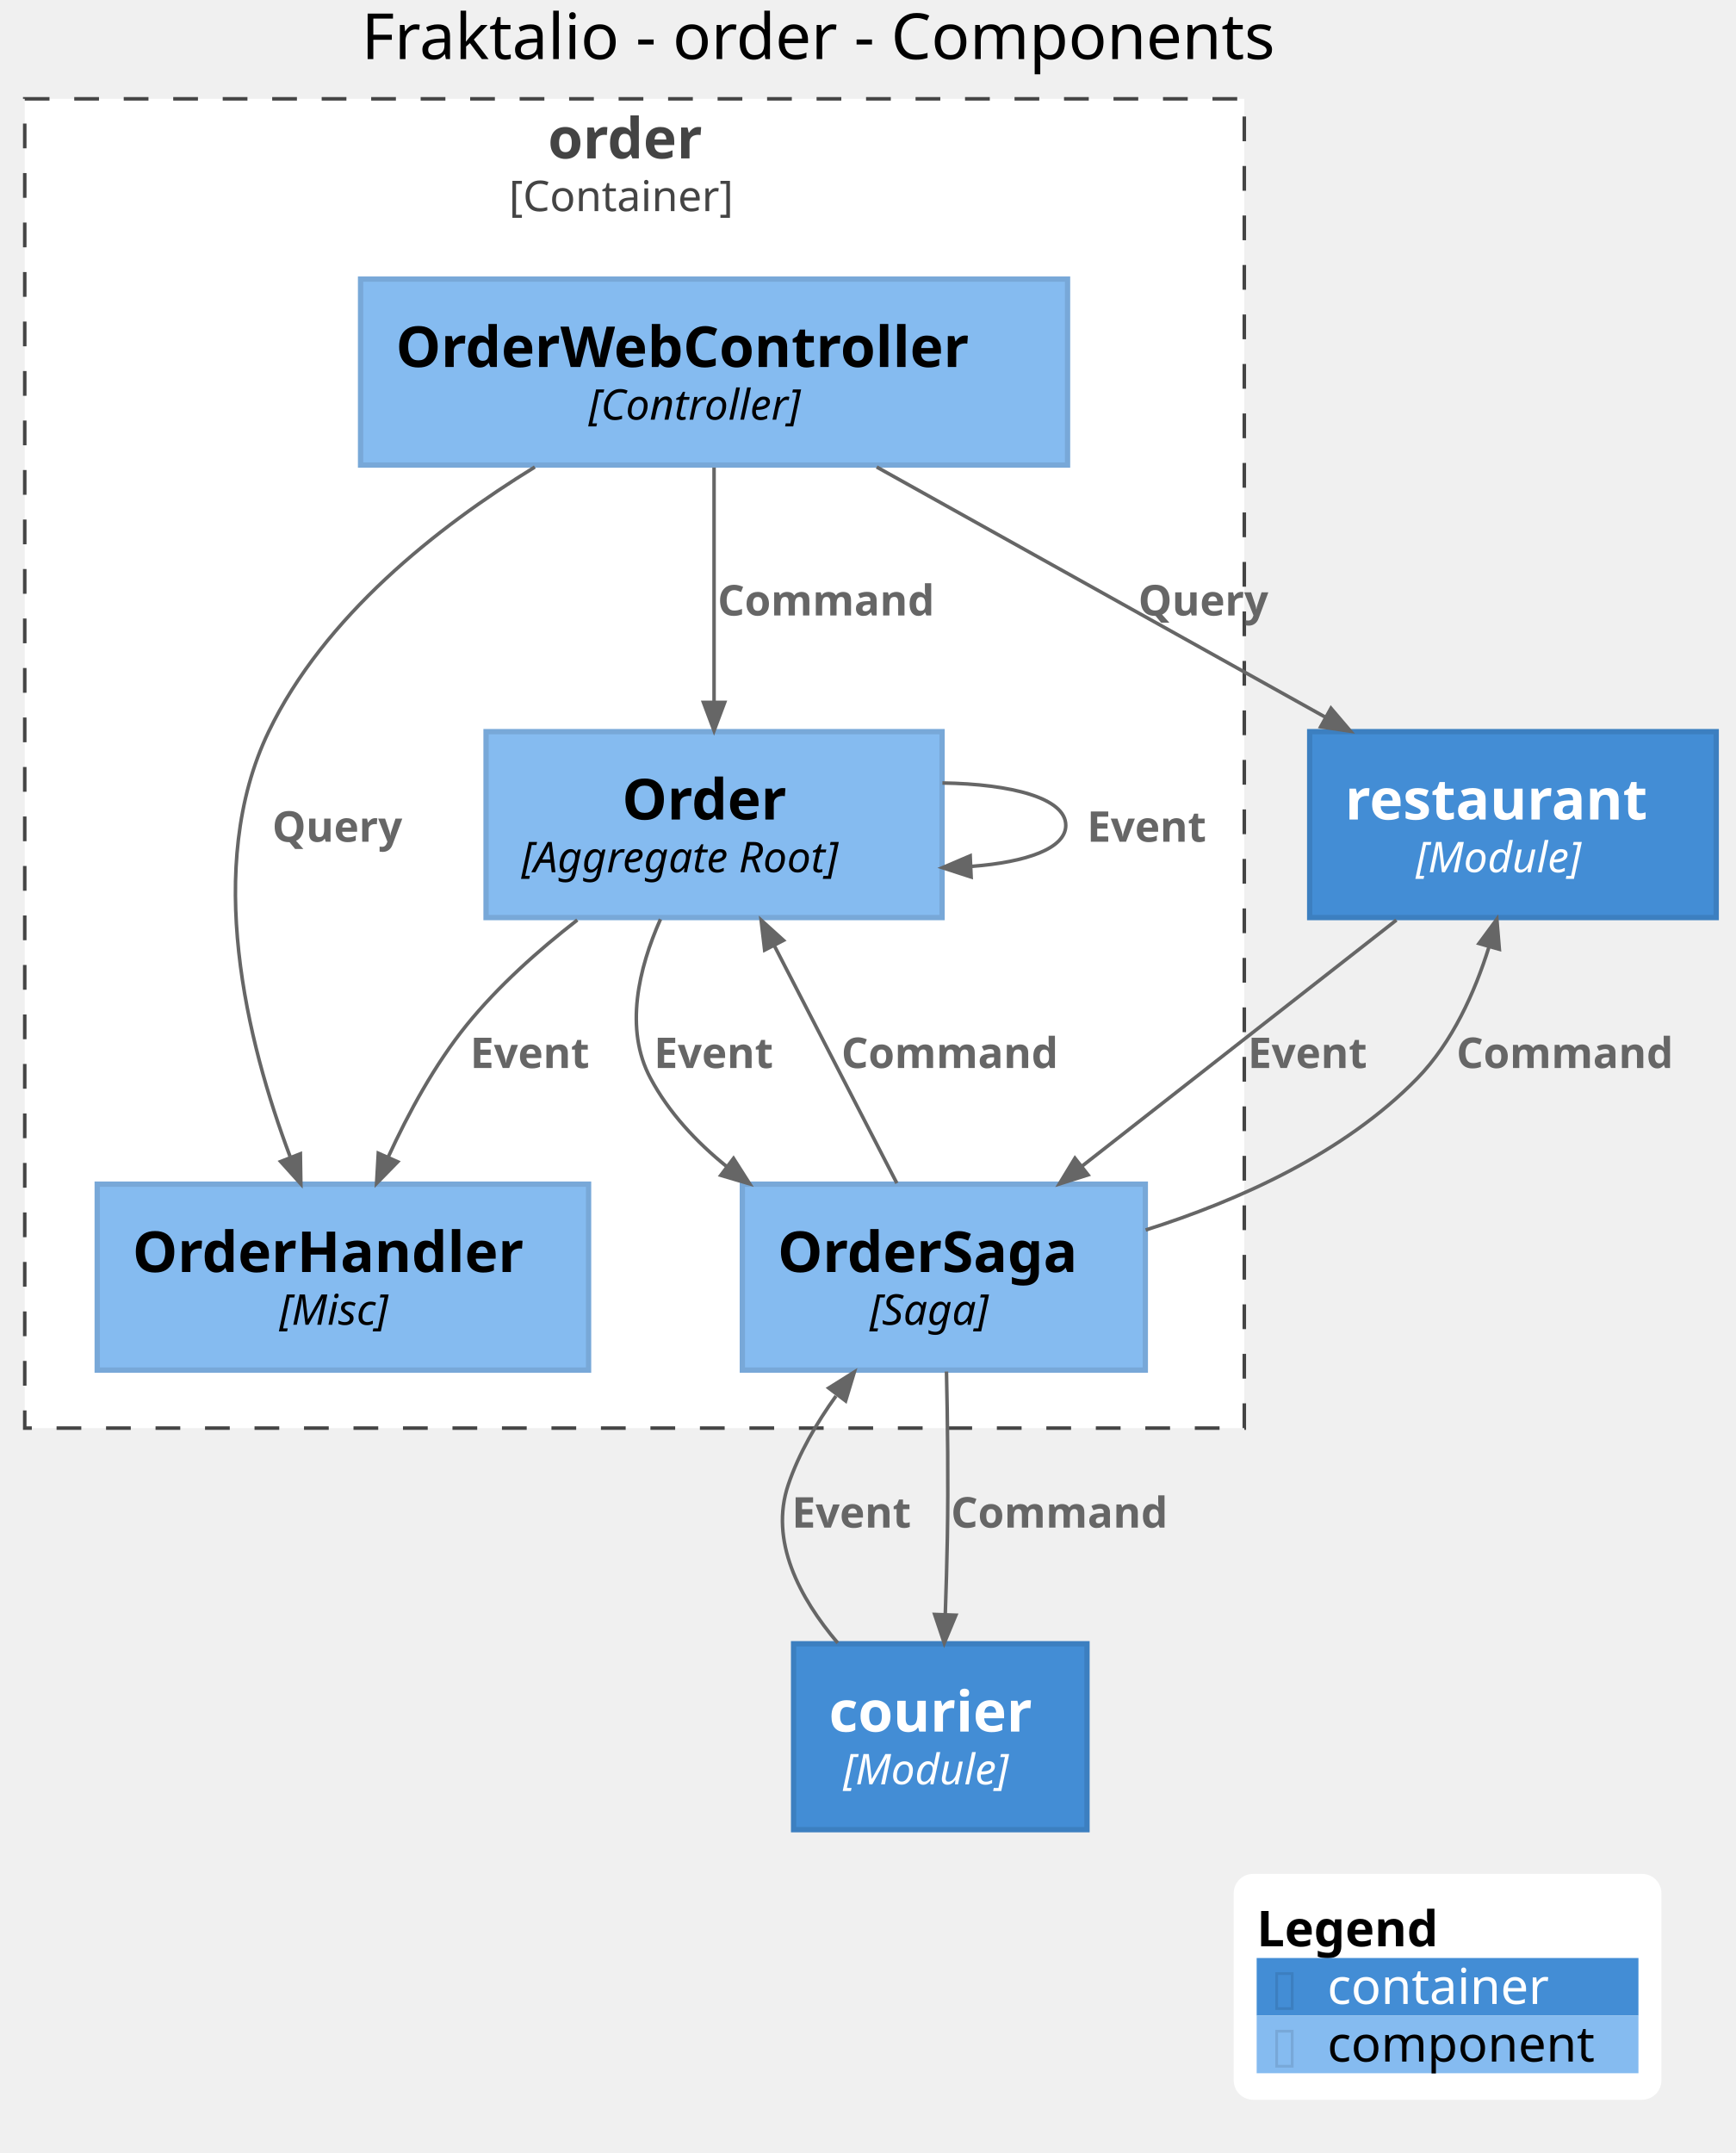
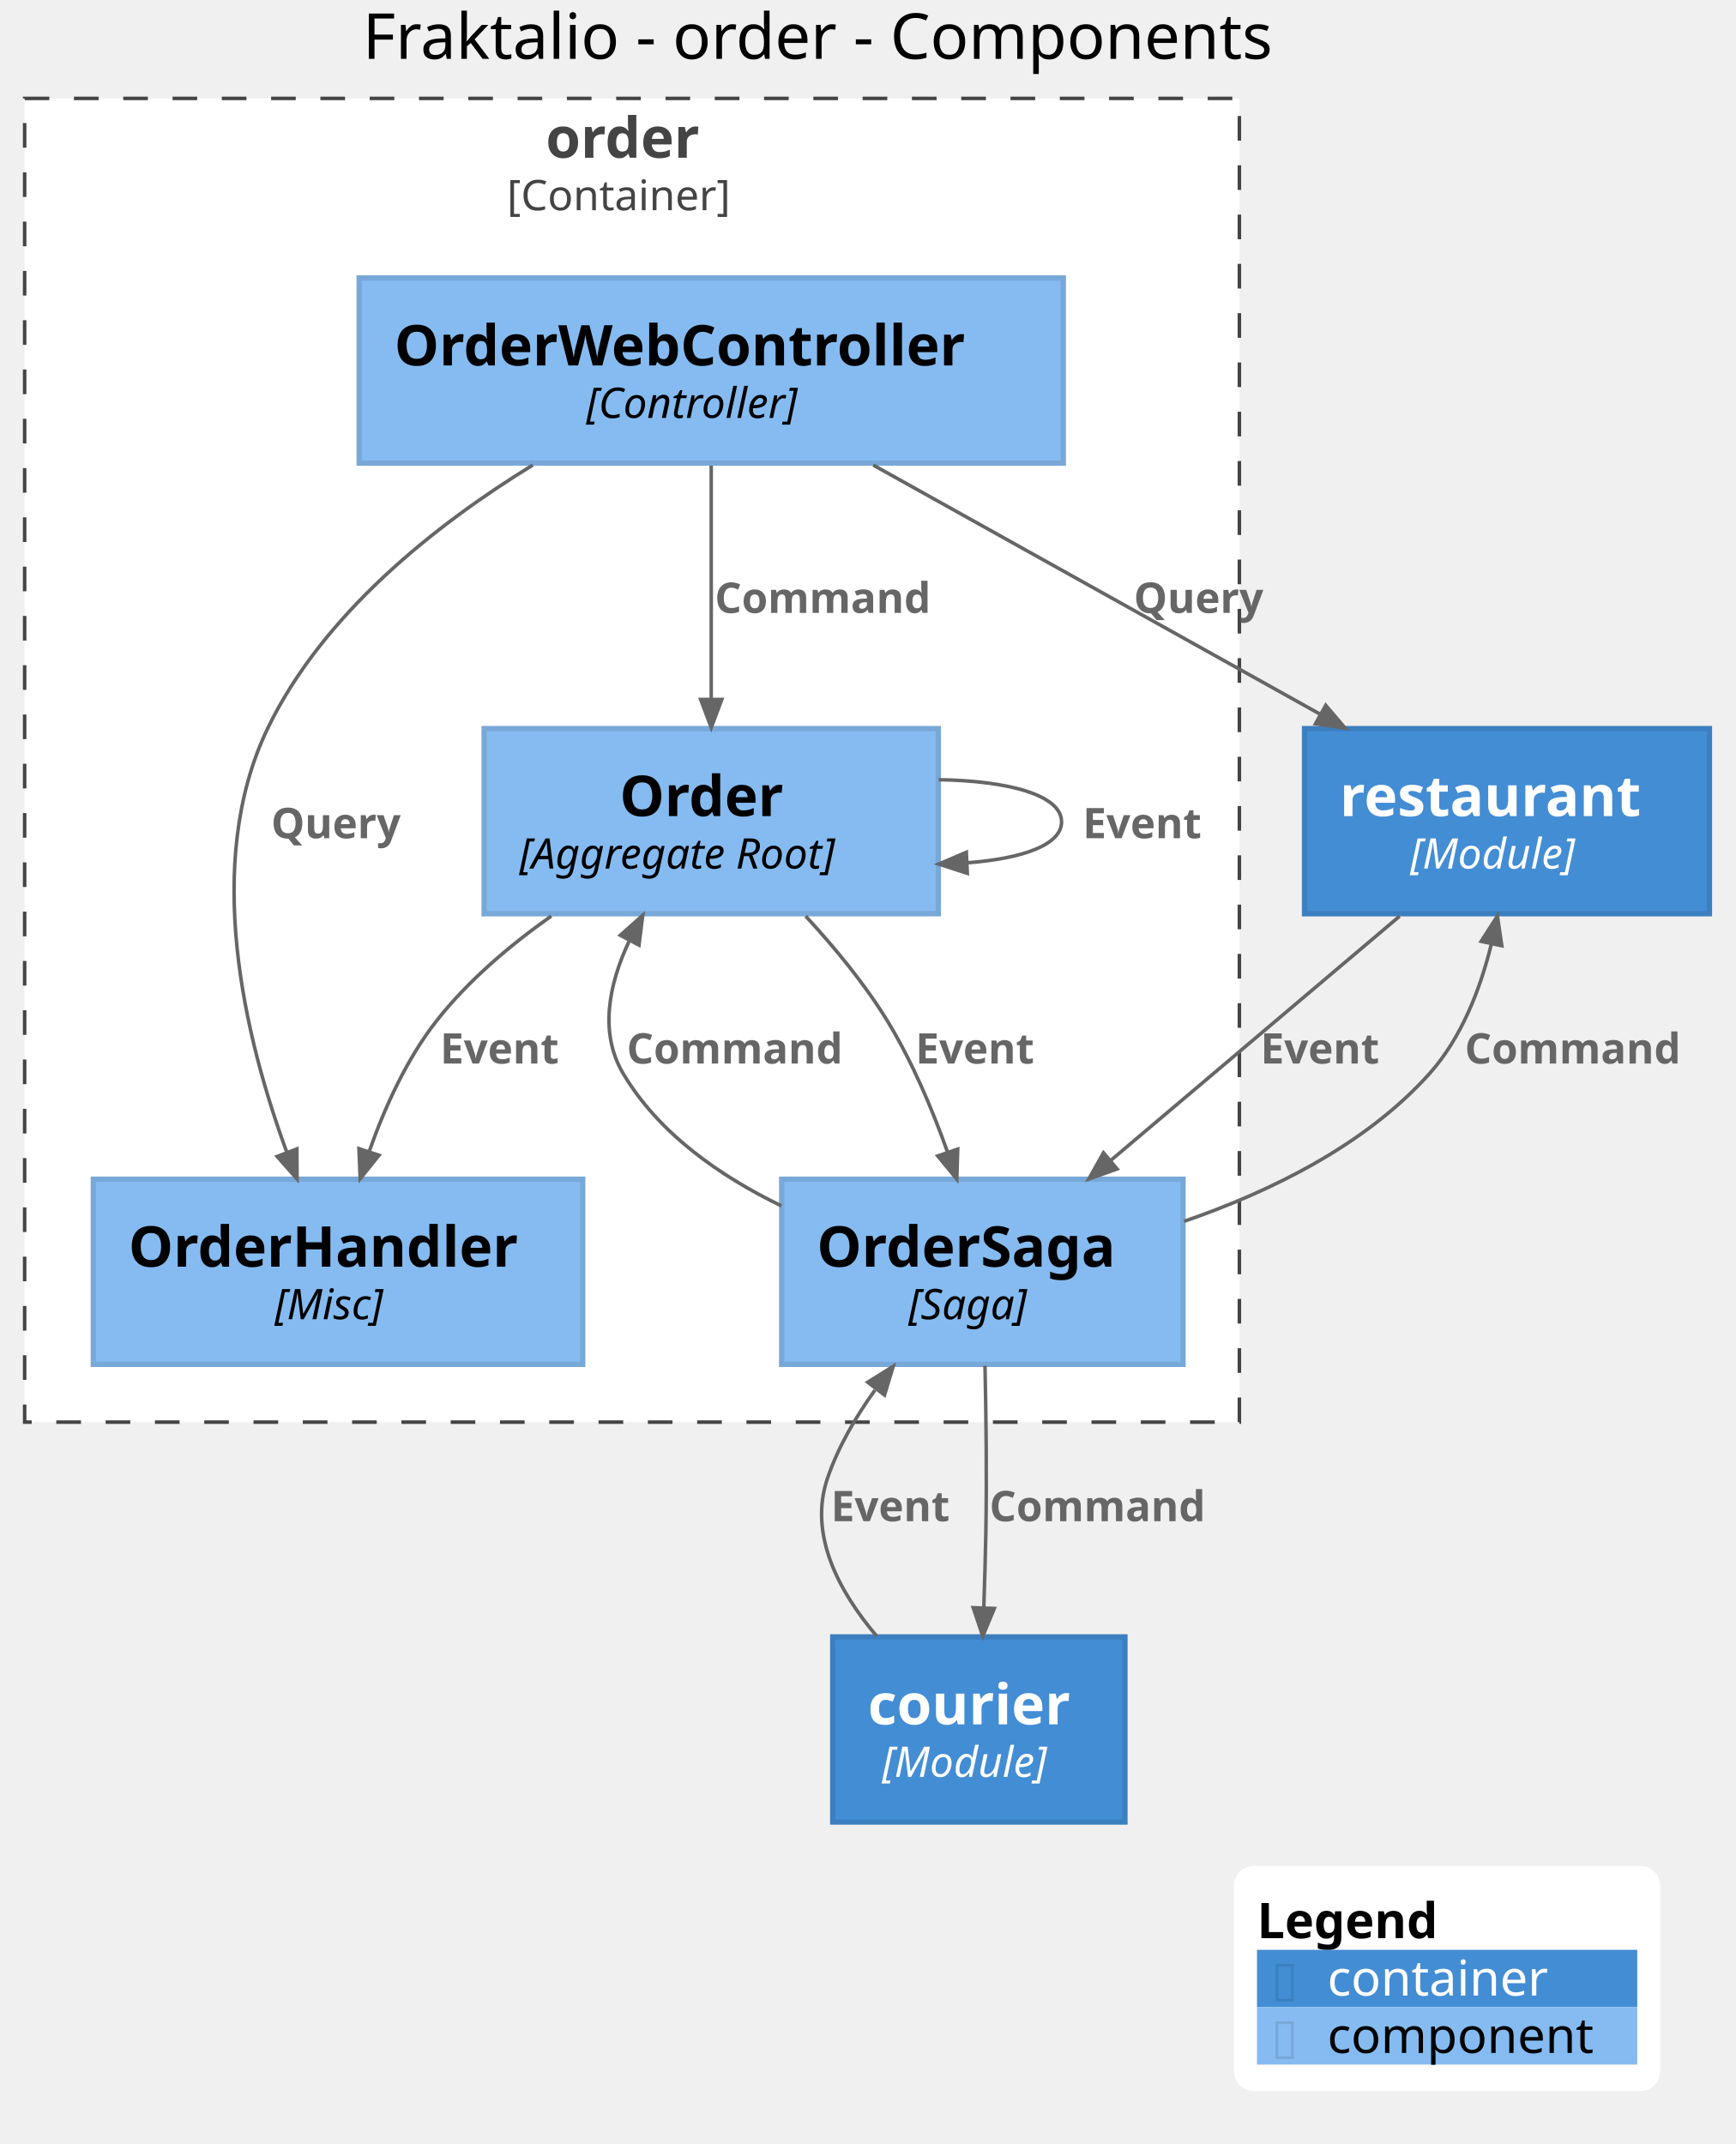
- <svg xmlns="http://www.w3.org/2000/svg" contentScriptType="application/ecmascript" contentStyleType="text/css" height="609px" preserveAspectRatio="none" style="width:491px;height:609px;background:#FFFFFF;" version="1.1" viewBox="0 0 491 609" width="491px" zoomAndPan="magnify">
+ <svg xmlns="http://www.w3.org/2000/svg" contentScriptType="application/ecmascript" contentStyleType="text/css" height="609px" preserveAspectRatio="none" style="width:493px;height:609px;background:#FFFFFF;" version="1.1" viewBox="0 0 493 609" width="493px" zoomAndPan="magnify">
  <defs />
  <g>
-     <text fill="#000000" font-family="sans-serif" font-size="18" lengthAdjust="spacing" textLength="274" x="102.25" y="16.708">Fraktalio - order - Components</text>
+     <text fill="#000000" font-family="sans-serif" font-size="18" lengthAdjust="spacing" textLength="274" x="103" y="16.708">Fraktalio - order - Components</text>
    <rect fill="#FFFFFF" height="376" style="stroke:#444444;stroke-width:1.0;stroke-dasharray:7.0,7.0;" width="345" x="7" y="27.953" />
    <text fill="#444444" font-family="sans-serif" font-size="16" font-weight="bold" lengthAdjust="spacing" textLength="49" x="155" y="44.805">order</text>
    <text fill="#444444" font-family="sans-serif" font-size="12" lengthAdjust="spacing" textLength="71" x="144" y="59.717">[Container]</text>
    <rect fill="#85BBF0" height="52.594" style="stroke:#78A8D8;stroke-width:1.5;" width="129" x="137.5" y="206.953" />
    <text fill="#000000" font-family="sans-serif" font-size="16" font-weight="bold" lengthAdjust="spacing" textLength="52" x="176" y="231.805">Order</text>
    <text fill="#000000" font-family="sans-serif" font-size="12" font-style="italic" lengthAdjust="spacing" textLength="109" x="147.5" y="246.717">[Aggregate Root]</text>
-     <rect fill="#85BBF0" height="52.594" style="stroke:#78A8D8;stroke-width:1.5;" width="139" x="27.5" y="334.953" />
-     <text fill="#000000" font-family="sans-serif" font-size="16" font-weight="bold" lengthAdjust="spacing" textLength="119" x="37.5" y="359.805">OrderHandler</text>
-     <text fill="#000000" font-family="sans-serif" font-size="12" font-style="italic" lengthAdjust="spacing" textLength="36" x="79" y="374.717">[Misc]</text>
-     <rect fill="#85BBF0" height="52.594" style="stroke:#78A8D8;stroke-width:1.5;" width="114" x="210" y="334.953" />
-     <text fill="#000000" font-family="sans-serif" font-size="16" font-weight="bold" lengthAdjust="spacing" textLength="94" x="220" y="359.805">OrderSaga</text>
-     <text fill="#000000" font-family="sans-serif" font-size="12" font-style="italic" lengthAdjust="spacing" textLength="42" x="246" y="374.717">[Saga]</text>
+     <rect fill="#85BBF0" height="52.594" style="stroke:#78A8D8;stroke-width:1.5;" width="114" x="222" y="334.953" />
+     <text fill="#000000" font-family="sans-serif" font-size="16" font-weight="bold" lengthAdjust="spacing" textLength="94" x="232" y="359.805">OrderSaga</text>
+     <text fill="#000000" font-family="sans-serif" font-size="12" font-style="italic" lengthAdjust="spacing" textLength="42" x="258" y="374.717">[Saga]</text>
    <rect fill="#85BBF0" height="52.594" style="stroke:#78A8D8;stroke-width:1.5;" width="200" x="102" y="78.953" />
    <text fill="#000000" font-family="sans-serif" font-size="16" font-weight="bold" lengthAdjust="spacing" textLength="180" x="112" y="103.805">OrderWebController</text>
    <text fill="#000000" font-family="sans-serif" font-size="12" font-style="italic" lengthAdjust="spacing" textLength="71" x="166.5" y="118.717">[Controller]</text>
-     <rect fill="#438DD5" height="52.594" style="stroke:#3C7FC0;stroke-width:1.5;" width="83" x="224.5" y="464.953" />
-     <text fill="#FFFFFF" font-family="sans-serif" font-size="16" font-weight="bold" lengthAdjust="spacing" textLength="63" x="234.5" y="489.805">courier</text>
-     <text fill="#FFFFFF" font-family="sans-serif" font-size="12" font-style="italic" lengthAdjust="spacing" textLength="55" x="238.5" y="504.717">[Module]</text>
+     <rect fill="#85BBF0" height="52.594" style="stroke:#78A8D8;stroke-width:1.5;" width="139" x="26.5" y="334.953" />
+     <text fill="#000000" font-family="sans-serif" font-size="16" font-weight="bold" lengthAdjust="spacing" textLength="119" x="36.5" y="359.805">OrderHandler</text>
+     <text fill="#000000" font-family="sans-serif" font-size="12" font-style="italic" lengthAdjust="spacing" textLength="36" x="78" y="374.717">[Misc]</text>
    <rect fill="#438DD5" height="52.594" style="stroke:#3C7FC0;stroke-width:1.5;" width="115" x="370.5" y="206.953" />
    <text fill="#FFFFFF" font-family="sans-serif" font-size="16" font-weight="bold" lengthAdjust="spacing" textLength="95" x="380.5" y="231.805">restaurant</text>
    <text fill="#FFFFFF" font-family="sans-serif" font-size="12" font-style="italic" lengthAdjust="spacing" textLength="55" x="400.5" y="246.717">[Module]</text>
-     <path d="M395.03,260.253 C369.22,280.453 333.26,308.593 306.02,329.913 " fill="none" id="Fraktalio.restaurant-to-Fraktalio.order.OrderSaga" style="stroke:#666666;stroke-width:1.0;" />
-     <polygon fill="#666666" points="299.65,334.903,307.796,332.325,304.092,327.605,299.65,334.903" style="stroke:#666666;stroke-width:1.0;" />
-     <text fill="#666666" font-family="sans-serif" font-size="12" font-weight="bold" lengthAdjust="spacing" textLength="39" x="353" y="302.092">Event</text>
-     <path d="M324.1,347.913 C350.44,339.583 380.36,326.153 401,304.953 C410.84,294.843 417.18,280.763 421.22,267.853 " fill="none" id="Fraktalio.order.OrderSaga-to-Fraktalio.restaurant" style="stroke:#666666;stroke-width:1.0;" />
-     <polygon fill="#666666" points="423.45,260.003,418.38,266.88,424.151,268.518,423.45,260.003" style="stroke:#666666;stroke-width:1.0;" />
-     <text fill="#666666" font-family="sans-serif" font-size="12" font-weight="bold" lengthAdjust="spacing" textLength="69" x="412" y="302.092">Command</text>
-     <path d="M236.98,464.723 C226.14,451.933 217.62,435.843 223,419.953 C225.99,411.113 230.96,402.563 236.49,394.873 " fill="none" id="Fraktalio.courier-to-Fraktalio.order.OrderSaga" style="stroke:#666666;stroke-width:1.0;" />
-     <polygon fill="#666666" points="241.69,388.083,234.449,392.619,239.217,396.261,241.69,388.083" style="stroke:#666666;stroke-width:1.0;" />
-     <text fill="#666666" font-family="sans-serif" font-size="12" font-weight="bold" lengthAdjust="spacing" textLength="39" x="224" y="432.092">Event</text>
-     <path d="M267.75,387.953 C268.06,401.853 268.28,419.343 268,434.953 C267.87,441.953 267.66,449.443 267.41,456.583 " fill="none" id="Fraktalio.order.OrderSaga-to-Fraktalio.courier" style="stroke:#666666;stroke-width:1.0;" />
-     <polygon fill="#666666" points="267.12,464.763,270.404,456.875,264.407,456.661,267.12,464.763" style="stroke:#666666;stroke-width:1.0;" />
-     <text fill="#666666" font-family="sans-serif" font-size="12" font-weight="bold" lengthAdjust="spacing" textLength="69" x="269" y="432.092">Command</text>
+     <rect fill="#438DD5" height="52.594" style="stroke:#3C7FC0;stroke-width:1.5;" width="83" x="236.5" y="464.953" />
+     <text fill="#FFFFFF" font-family="sans-serif" font-size="16" font-weight="bold" lengthAdjust="spacing" textLength="63" x="246.5" y="489.805">courier</text>
+     <text fill="#FFFFFF" font-family="sans-serif" font-size="12" font-style="italic" lengthAdjust="spacing" textLength="55" x="250.5" y="504.717">[Module]</text>
+     <path d="M397.49,260.253 C373.71,280.363 340.61,308.353 315.43,329.643 " fill="none" id="Fraktalio.restaurant-to-Fraktalio.order.OrderSaga" style="stroke:#666666;stroke-width:1.0;" />
+     <polygon fill="#666666" points="309.22,334.903,317.269,332.038,313.401,327.452,309.22,334.903" style="stroke:#666666;stroke-width:1.0;" />
+     <text fill="#666666" font-family="sans-serif" font-size="12" font-weight="bold" lengthAdjust="spacing" textLength="39" x="358" y="302.092">Event</text>
+     <path d="M336.3,346.913 C360.75,338.503 387.77,325.293 406,304.953 C415.05,294.853 420.38,281.053 423.52,268.343 " fill="none" id="Fraktalio.order.OrderSaga-to-Fraktalio.restaurant" style="stroke:#666666;stroke-width:1.0;" />
+     <polygon fill="#666666" points="425.28,260.193,420.663,267.382,426.529,268.645,425.28,260.193" style="stroke:#666666;stroke-width:1.0;" />
+     <text fill="#666666" font-family="sans-serif" font-size="12" font-weight="bold" lengthAdjust="spacing" textLength="69" x="416" y="302.092">Command</text>
+     <path d="M248.98,464.723 C238.14,451.933 229.62,435.843 235,419.953 C237.99,411.113 242.96,402.563 248.49,394.873 " fill="none" id="Fraktalio.courier-to-Fraktalio.order.OrderSaga" style="stroke:#666666;stroke-width:1.0;" />
+     <polygon fill="#666666" points="253.69,388.083,246.449,392.619,251.217,396.261,253.69,388.083" style="stroke:#666666;stroke-width:1.0;" />
+     <text fill="#666666" font-family="sans-serif" font-size="12" font-weight="bold" lengthAdjust="spacing" textLength="39" x="236" y="432.092">Event</text>
+     <path d="M279.75,387.953 C280.06,401.853 280.28,419.343 280,434.953 C279.87,441.953 279.66,449.443 279.41,456.583 " fill="none" id="Fraktalio.order.OrderSaga-to-Fraktalio.courier" style="stroke:#666666;stroke-width:1.0;" />
+     <polygon fill="#666666" points="279.12,464.763,282.404,456.875,276.407,456.661,279.12,464.763" style="stroke:#666666;stroke-width:1.0;" />
+     <text fill="#666666" font-family="sans-serif" font-size="12" font-weight="bold" lengthAdjust="spacing" textLength="69" x="281" y="432.092">Command</text>
+     <path d="M221.93,342.533 C204.41,334.053 187.09,321.933 177,304.953 C170.13,293.393 172.91,279.663 178.65,267.393 " fill="none" id="Fraktalio.order.OrderSaga-to-Fraktalio.order.Order" style="stroke:#666666;stroke-width:1.0;" />
+     <polygon fill="#666666" points="182.55,259.983,176.17,265.666,181.48,268.46,182.55,259.983" style="stroke:#666666;stroke-width:1.0;" />
+     <text fill="#666666" font-family="sans-serif" font-size="12" font-weight="bold" lengthAdjust="spacing" textLength="69" x="178" y="302.092">Command</text>
+     <path d="M228.82,260.233 C237.02,269.093 245.57,279.443 252,289.953 C259.02,301.413 264.75,315.003 269.09,327.183 " fill="none" id="Fraktalio.order.Order-to-Fraktalio.order.OrderSaga" style="stroke:#666666;stroke-width:1.0;" />
+     <polygon fill="#666666" points="271.75,334.943,272.003,326.403,266.325,328.342,271.75,334.943" style="stroke:#666666;stroke-width:1.0;" />
+     <text fill="#666666" font-family="sans-serif" font-size="12" font-weight="bold" lengthAdjust="spacing" textLength="39" x="260" y="302.092">Event</text>
+     <path d="M202,132.253 C202,151.363 202,177.593 202,198.413 " fill="none" id="Fraktalio.order.OrderWebController-to-Fraktalio.order.Order" style="stroke:#666666;stroke-width:1.0;" />
+     <polygon fill="#666666" points="202,206.683,205,198.683,199,198.683,202,206.683" style="stroke:#666666;stroke-width:1.0;" />
+     <text fill="#666666" font-family="sans-serif" font-size="12" font-weight="bold" lengthAdjust="spacing" textLength="69" x="203" y="174.092">Command</text>
    <path d="M266.6,221.473 C286.19,221.773 301.5,225.763 301.5,233.453 C301.5,240.003 290.4,243.863 275,245.053 " fill="none" id="Fraktalio.order.Order-to-Fraktalio.order.Order" style="stroke:#666666;stroke-width:1.0;" />
    <polygon fill="#666666" points="266.6,245.433,274.726,248.073,274.458,242.079,266.6,245.433" style="stroke:#666666;stroke-width:1.0;" />
    <text fill="#666666" font-family="sans-serif" font-size="12" font-weight="bold" lengthAdjust="spacing" textLength="39" x="307.5" y="238.092">Event</text>
-     <path d="M253.71,334.683 C243.68,315.243 229.84,288.423 219.01,267.423 " fill="none" id="Fraktalio.order.OrderSaga-to-Fraktalio.order.Order" style="stroke:#666666;stroke-width:1.0;" />
-     <polygon fill="#666666" points="215.31,260.253,216.313,268.738,221.645,265.986,215.31,260.253" style="stroke:#666666;stroke-width:1.0;" />
-     <text fill="#666666" font-family="sans-serif" font-size="12" font-weight="bold" lengthAdjust="spacing" textLength="69" x="238" y="302.092">Command</text>
-     <path d="M186.84,260.003 C180.68,273.893 176.56,291.023 184,304.953 C189.19,314.673 196.92,322.983 205.61,329.993 " fill="none" id="Fraktalio.order.Order-to-Fraktalio.order.OrderSaga" style="stroke:#666666;stroke-width:1.0;" />
-     <polygon fill="#666666" points="212.09,334.873,207.508,327.662,203.896,332.453,212.09,334.873" style="stroke:#666666;stroke-width:1.0;" />
-     <text fill="#666666" font-family="sans-serif" font-size="12" font-weight="bold" lengthAdjust="spacing" textLength="39" x="185" y="302.092">Event</text>
-     <path d="M163.32,260.233 C152.29,268.803 140.88,278.983 132,289.953 C123.03,301.033 115.55,314.793 109.85,327.213 " fill="none" id="Fraktalio.order.Order-to-Fraktalio.order.OrderHandler" style="stroke:#666666;stroke-width:1.0;" />
-     <polygon fill="#666666" points="106.53,334.733,112.505,328.626,107.016,326.203,106.53,334.733" style="stroke:#666666;stroke-width:1.0;" />
-     <text fill="#666666" font-family="sans-serif" font-size="12" font-weight="bold" lengthAdjust="spacing" textLength="39" x="133" y="302.092">Event</text>
-     <path d="M202,132.253 C202,151.363 202,177.593 202,198.413 " fill="none" id="Fraktalio.order.OrderWebController-to-Fraktalio.order.Order" style="stroke:#666666;stroke-width:1.0;" />
-     <polygon fill="#666666" points="202,206.683,205,198.683,199,198.683,202,206.683" style="stroke:#666666;stroke-width:1.0;" />
-     <text fill="#666666" font-family="sans-serif" font-size="12" font-weight="bold" lengthAdjust="spacing" textLength="69" x="203" y="174.092">Command</text>
+     <path d="M151.3,132.103 C123.53,149.163 91.66,174.433 76,206.953 C57.57,245.233 69.53,294.783 81.38,327.073 " fill="none" id="Fraktalio.order.OrderWebController-to-Fraktalio.order.OrderHandler" style="stroke:#666666;stroke-width:1.0;" />
+     <polygon fill="#666666" points="84.37,334.893,84.315,326.349,78.71,328.492,84.37,334.893" style="stroke:#666666;stroke-width:1.0;" />
+     <text fill="#666666" font-family="sans-serif" font-size="12" font-weight="bold" lengthAdjust="spacing" textLength="42" x="77" y="238.092">Query</text>
    <path d="M248.01,132.103 C284.82,152.623 336.48,181.433 375.02,202.913 " fill="none" id="Fraktalio.order.OrderWebController-to-Fraktalio.restaurant" style="stroke:#666666;stroke-width:1.0;" />
    <polygon fill="#666666" points="382.06,206.843,376.521,200.337,373.609,205.583,382.06,206.843" style="stroke:#666666;stroke-width:1.0;" />
    <text fill="#666666" font-family="sans-serif" font-size="12" font-weight="bold" lengthAdjust="spacing" textLength="42" x="322" y="174.092">Query</text>
-     <path d="M151.3,132.103 C123.53,149.163 91.66,174.433 76,206.953 C57.55,245.263 69.9,294.803 82.04,327.083 " fill="none" id="Fraktalio.order.OrderWebController-to-Fraktalio.order.OrderHandler" style="stroke:#666666;stroke-width:1.0;" />
-     <polygon fill="#666666" points="85.11,334.903,84.972,326.36,79.389,328.557,85.11,334.903" style="stroke:#666666;stroke-width:1.0;" />
-     <text fill="#666666" font-family="sans-serif" font-size="12" font-weight="bold" lengthAdjust="spacing" textLength="42" x="77" y="238.092">Query</text>
-     <rect fill="#FFFFFF" height="62.891" rx="5" ry="5" style="stroke:#FFFFFF;stroke-width:1.0;" width="120" x="349.5" y="530.547" />
-     <rect height="16.297" style="stroke:none;stroke-width:1.0;fill:none;" width="108" x="355.5" y="537.547" />
-     <text fill="#000000" font-family="sans-serif" font-size="14" font-weight="bold" lengthAdjust="spacing" textLength="59" x="355.5" y="550.542">Legend</text>
-     <text fill="#FFFFFF" font-family="sans-serif" font-size="14" lengthAdjust="spacing" textLength="0" x="418.5" y="550.542" />
-     <rect fill="#438DD5" height="16.297" style="stroke:none;stroke-width:1.0;" width="108" x="355.5" y="553.844" />
-     <text fill="#3C7FC0" font-family="sans-serif" font-size="14" lengthAdjust="spacing" textLength="8" x="359.5" y="566.839">▯</text>
-     <text fill="#FFFFFF" font-family="sans-serif" font-size="14" lengthAdjust="spacing" textLength="0" x="371.5" y="566.839" />
-     <text fill="#FFFFFF" font-family="sans-serif" font-size="14" lengthAdjust="spacing" textLength="65" x="375.5" y="566.839">container</text>
-     <text fill="#FFFFFF" font-family="sans-serif" font-size="14" lengthAdjust="spacing" textLength="0" x="448.5" y="566.839" />
-     <rect fill="#85BBF0" height="16.297" style="stroke:none;stroke-width:1.0;" width="108" x="355.5" y="570.141" />
-     <text fill="#78A8D8" font-family="sans-serif" font-size="14" lengthAdjust="spacing" textLength="8" x="359.5" y="583.136">▯</text>
-     <text fill="#FFFFFF" font-family="sans-serif" font-size="14" lengthAdjust="spacing" textLength="0" x="371.5" y="583.136" />
-     <text fill="#000000" font-family="sans-serif" font-size="14" lengthAdjust="spacing" textLength="80" x="375.5" y="583.136">component</text>
-     <text fill="#FFFFFF" font-family="sans-serif" font-size="14" lengthAdjust="spacing" textLength="0" x="463.5" y="583.136" />
-     <line style="stroke:#00000000;stroke-width:1.0;" x1="355.5" x2="463.5" y1="537.547" y2="537.547" />
-     <line style="stroke:#00000000;stroke-width:1.0;" x1="355.5" x2="463.5" y1="553.844" y2="553.844" />
-     <line style="stroke:#00000000;stroke-width:1.0;" x1="355.5" x2="463.5" y1="570.141" y2="570.141" />
-     <line style="stroke:#00000000;stroke-width:1.0;" x1="355.5" x2="463.5" y1="586.438" y2="586.438" />
-     <line style="stroke:#00000000;stroke-width:1.0;" x1="355.5" x2="355.5" y1="537.547" y2="586.438" />
-     <line style="stroke:#00000000;stroke-width:1.0;" x1="463.5" x2="463.5" y1="537.547" y2="586.438" />
+     <path d="M156.57,260.203 C144.79,268.523 132.92,278.573 124,289.953 C115.53,300.743 109.32,314.433 104.93,326.863 " fill="none" id="Fraktalio.order.Order-to-Fraktalio.order.OrderHandler" style="stroke:#666666;stroke-width:1.0;" />
+     <polygon fill="#666666" points="102.3,334.813,107.65,328.151,101.95,326.276,102.3,334.813" style="stroke:#666666;stroke-width:1.0;" />
+     <text fill="#666666" font-family="sans-serif" font-size="12" font-weight="bold" lengthAdjust="spacing" textLength="39" x="125" y="302.092">Event</text>
+     <rect fill="#FFFFFF" height="62.891" rx="5" ry="5" style="stroke:#FFFFFF;stroke-width:1.0;" width="120" x="351" y="530.547" />
+     <rect height="16.297" style="stroke:none;stroke-width:1.0;fill:none;" width="108" x="357" y="537.547" />
+     <text fill="#000000" font-family="sans-serif" font-size="14" font-weight="bold" lengthAdjust="spacing" textLength="59" x="357" y="550.542">Legend</text>
+     <text fill="#FFFFFF" font-family="sans-serif" font-size="14" lengthAdjust="spacing" textLength="0" x="420" y="550.542" />
+     <rect fill="#438DD5" height="16.297" style="stroke:none;stroke-width:1.0;" width="108" x="357" y="553.844" />
+     <text fill="#3C7FC0" font-family="sans-serif" font-size="14" lengthAdjust="spacing" textLength="8" x="361" y="566.839">▯</text>
+     <text fill="#FFFFFF" font-family="sans-serif" font-size="14" lengthAdjust="spacing" textLength="0" x="373" y="566.839" />
+     <text fill="#FFFFFF" font-family="sans-serif" font-size="14" lengthAdjust="spacing" textLength="65" x="377" y="566.839">container</text>
+     <text fill="#FFFFFF" font-family="sans-serif" font-size="14" lengthAdjust="spacing" textLength="0" x="450" y="566.839" />
+     <rect fill="#85BBF0" height="16.297" style="stroke:none;stroke-width:1.0;" width="108" x="357" y="570.141" />
+     <text fill="#78A8D8" font-family="sans-serif" font-size="14" lengthAdjust="spacing" textLength="8" x="361" y="583.136">▯</text>
+     <text fill="#FFFFFF" font-family="sans-serif" font-size="14" lengthAdjust="spacing" textLength="0" x="373" y="583.136" />
+     <text fill="#000000" font-family="sans-serif" font-size="14" lengthAdjust="spacing" textLength="80" x="377" y="583.136">component</text>
+     <text fill="#FFFFFF" font-family="sans-serif" font-size="14" lengthAdjust="spacing" textLength="0" x="465" y="583.136" />
+     <line style="stroke:#00000000;stroke-width:1.0;" x1="357" x2="465" y1="537.547" y2="537.547" />
+     <line style="stroke:#00000000;stroke-width:1.0;" x1="357" x2="465" y1="553.844" y2="553.844" />
+     <line style="stroke:#00000000;stroke-width:1.0;" x1="357" x2="465" y1="570.141" y2="570.141" />
+     <line style="stroke:#00000000;stroke-width:1.0;" x1="357" x2="465" y1="586.438" y2="586.438" />
+     <line style="stroke:#00000000;stroke-width:1.0;" x1="357" x2="357" y1="537.547" y2="586.438" />
+     <line style="stroke:#00000000;stroke-width:1.0;" x1="465" x2="465" y1="537.547" y2="586.438" />
  </g>
</svg>
